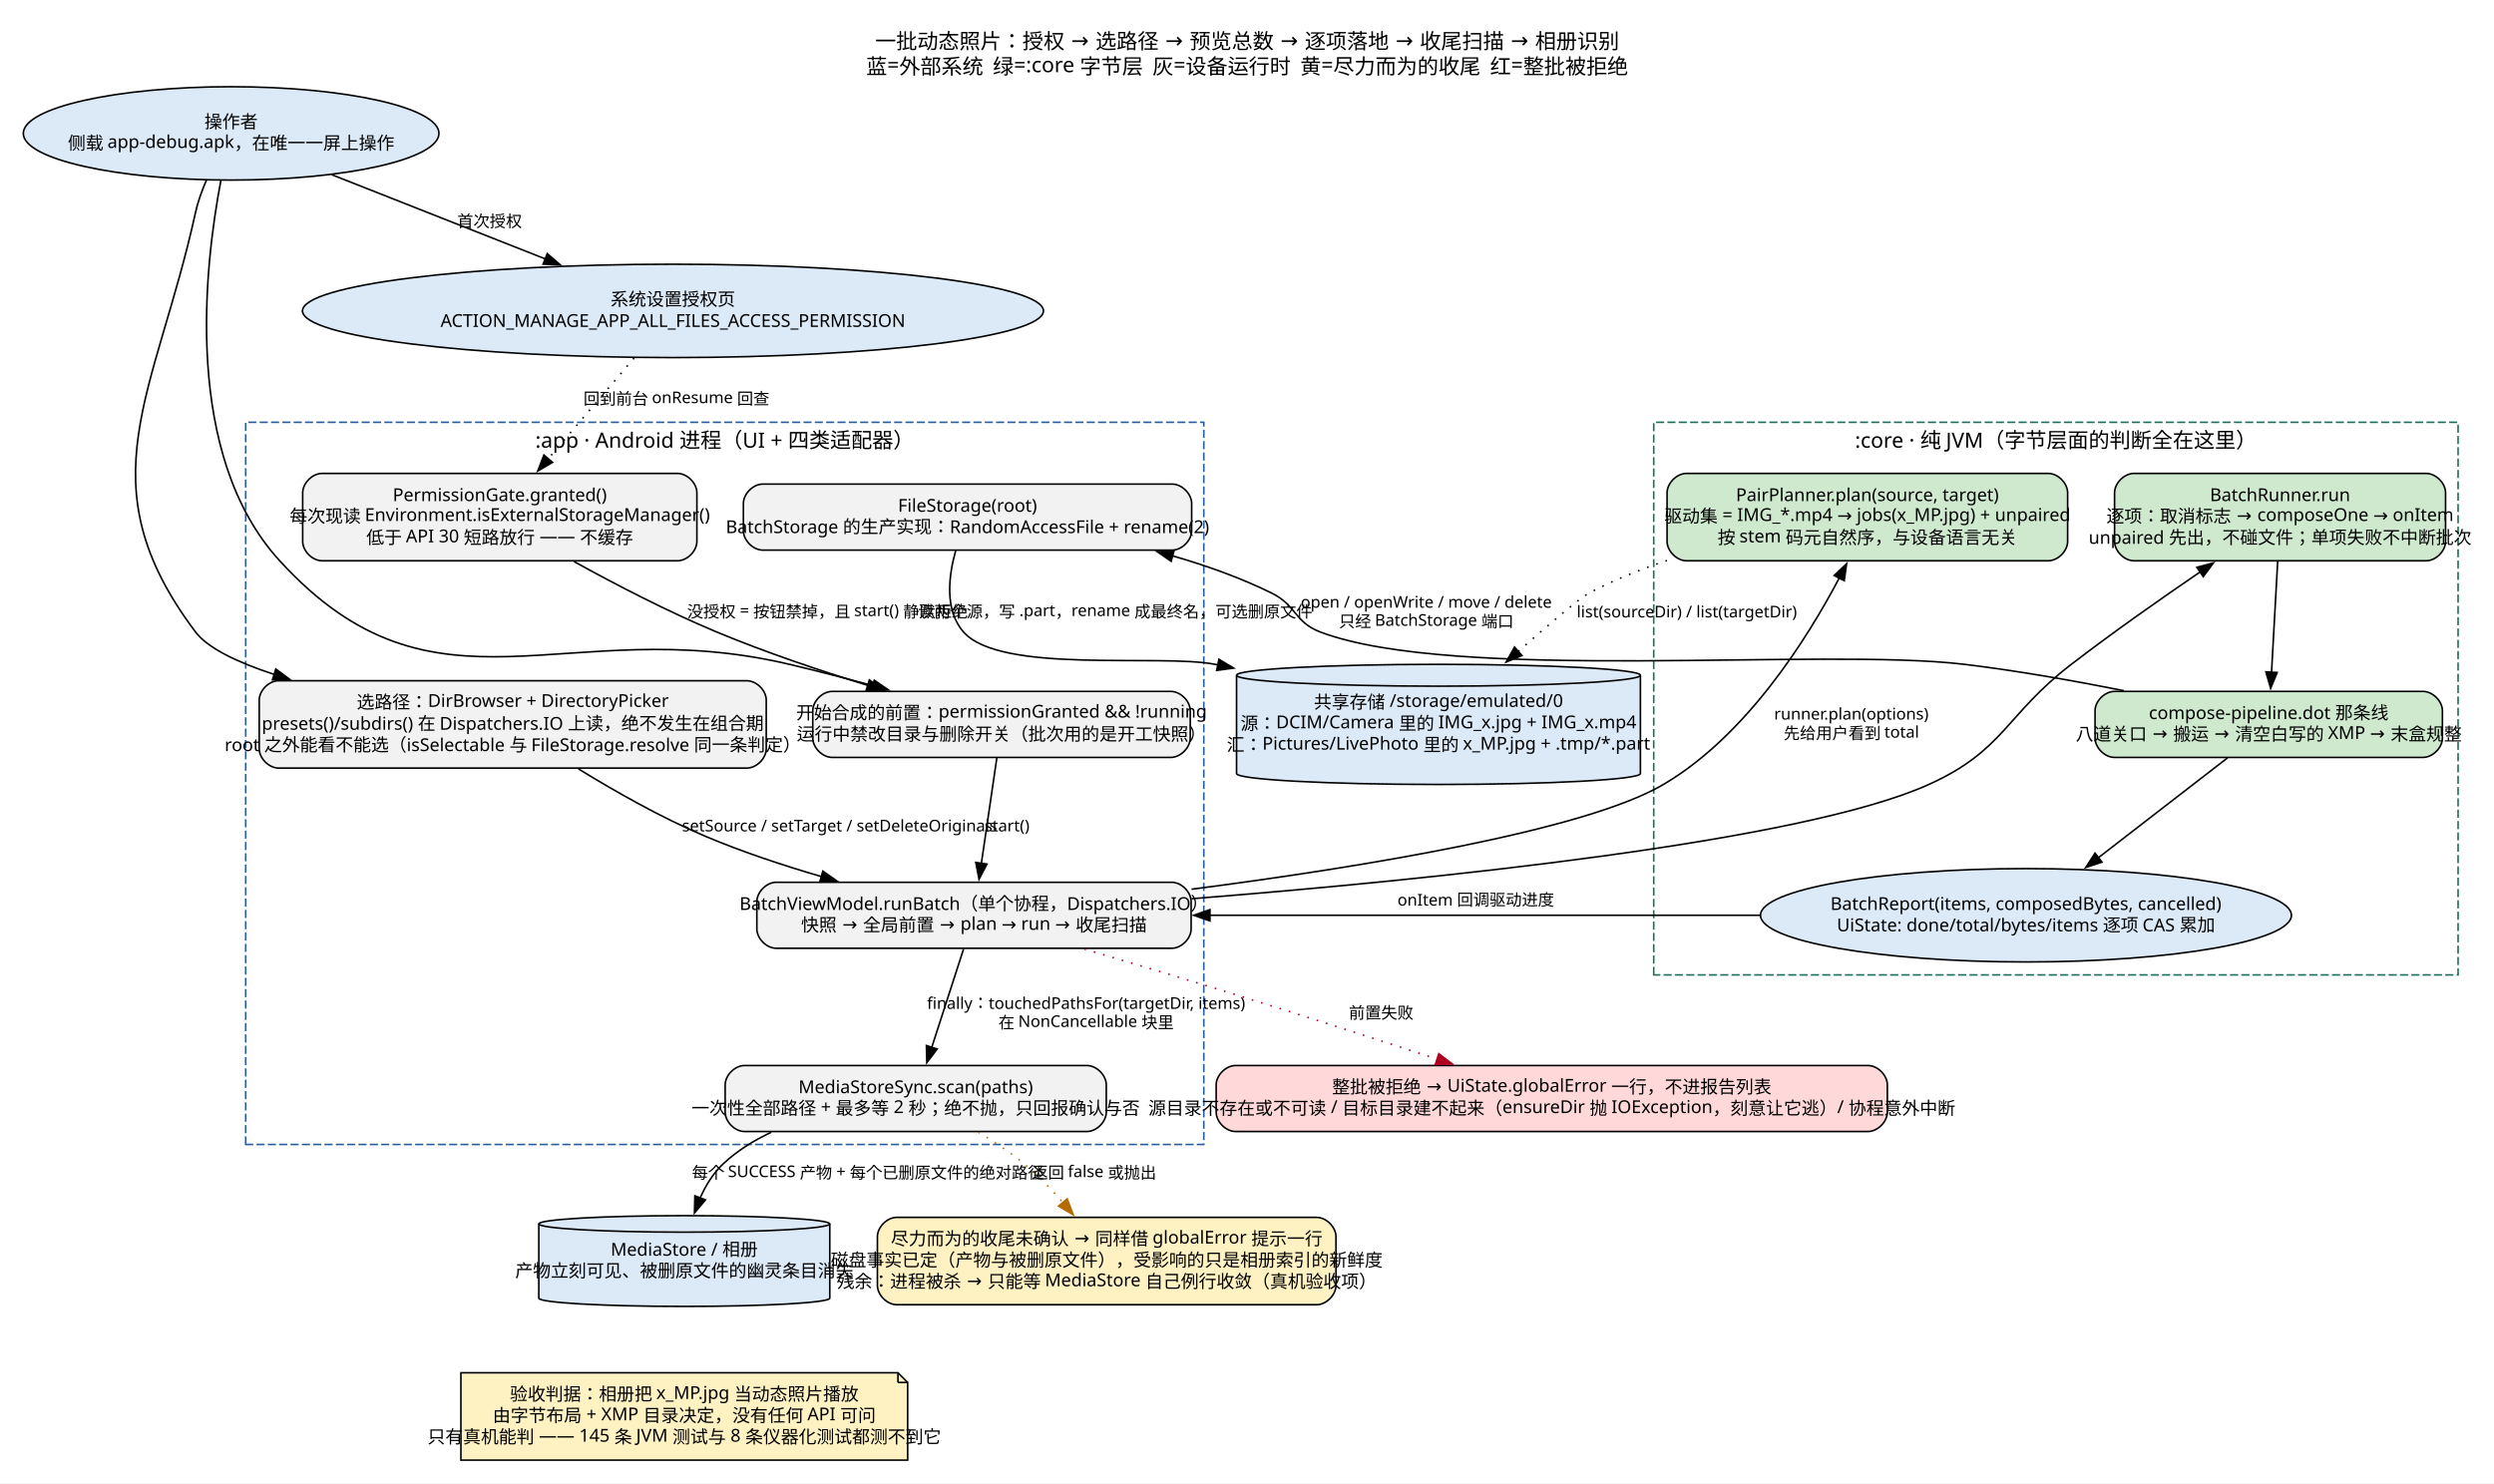
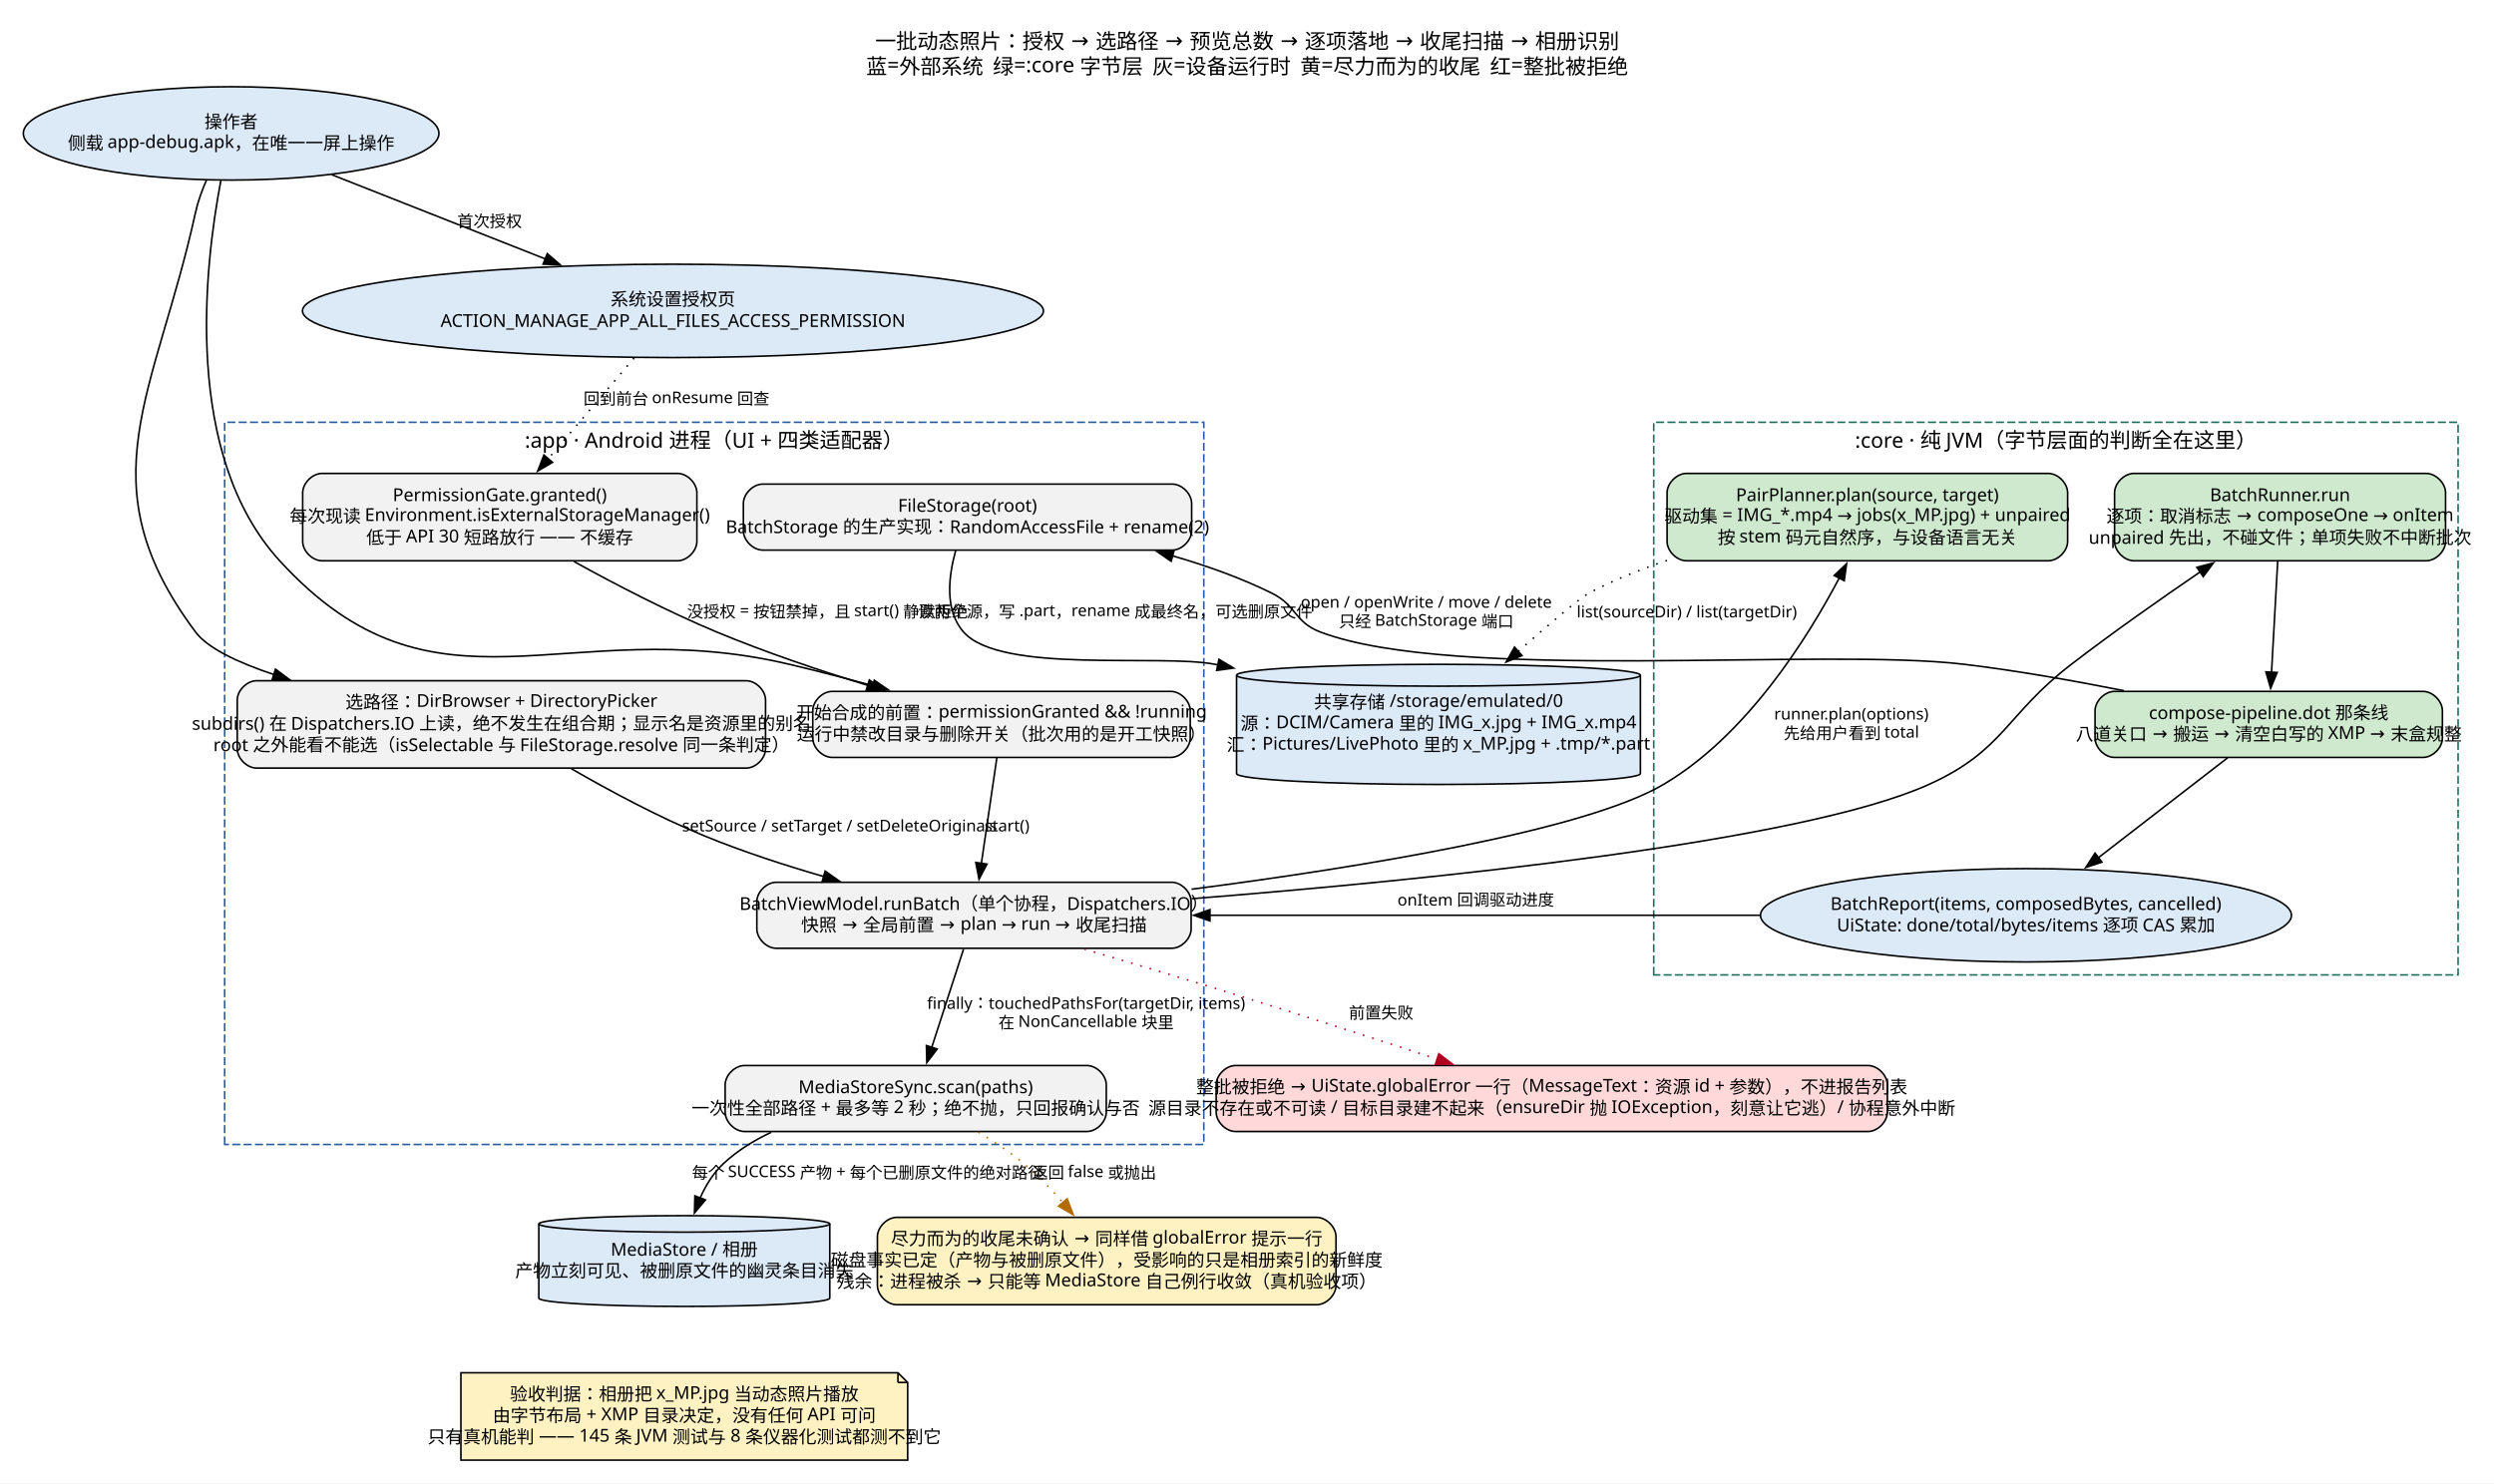
<svg xmlns="http://www.w3.org/2000/svg" width="1541pt" height="917pt" viewBox="0.00 0.00 1541.00 917.00">
  <g id="graph0" class="graph" transform="scale(1 1) rotate(0) translate(14.4 902.45)">
    <polygon fill="white" stroke="none" points="-14.4,14.4 -14.4,-902.45 1526.81,-902.45 1526.81,14.4 -14.4,14.4" />
    <text xml:space="preserve" text-anchor="middle" x="756.21" y="-872.35" font-family="Segoe UI" font-size="13.00">一批动态照片：授权 → 选路径 → 预览总数 → 逐项落地 → 收尾扫描 → 相册识别</text>
    <text xml:space="preserve" text-anchor="middle" x="756.21" y="-856.75" font-family="Segoe UI" font-size="13.00">蓝=外部系统  绿=:core 字节层  灰=设备运行时  黄=尽力而为的收尾  红=整批被拒绝</text>
    <g id="clust1" class="cluster">
-       <polygon fill="none" stroke="#2a5d9f" stroke-dasharray="5,2" points="137.41,-195.1 137.41,-641.45 729.41,-641.45 729.41,-195.1 137.41,-195.1" />
-       <text xml:space="preserve" text-anchor="middle" x="433.41" y="-625.75" font-family="Segoe UI" font-size="13.00">:app · Android 进程（UI + 四类适配器）</text>
+       <polygon fill="none" stroke="#2a5d9f" stroke-dasharray="5,2" points="124.41,-195.1 124.41,-641.45 729.41,-641.45 729.41,-195.1 124.41,-195.1" />
+       <text xml:space="preserve" text-anchor="middle" x="426.91" y="-625.75" font-family="Segoe UI" font-size="13.00">:app · Android 进程（UI + 四类适配器）</text>
    </g>
    <g id="clust2" class="cluster">
      <polygon fill="none" stroke="#1f6f5c" stroke-dasharray="5,2" points="1007.41,-299.9 1007.41,-641.45 1504.41,-641.45 1504.41,-299.9 1007.41,-299.9" />
      <text xml:space="preserve" text-anchor="middle" x="1255.91" y="-625.75" font-family="Segoe UI" font-size="13.00">:core · 纯 JVM（字节层面的判断全在这里）</text>
    </g>
    <g id="node1" class="node">
      <ellipse fill="#dce9f7" stroke="black" cx="128.41" cy="-820" rx="128.41" ry="28.85" />
      <text xml:space="preserve" text-anchor="middle" x="128.41" y="-823.3" font-family="Segoe UI" font-size="11.00">操作者</text>
      <text xml:space="preserve" text-anchor="middle" x="128.41" y="-810.1" font-family="Segoe UI" font-size="11.00">侧载 app-debug.apk，在唯一一屏上操作</text>
    </g>
    <g id="node2" class="node">
      <ellipse fill="#dce9f7" stroke="black" cx="401.41" cy="-710.3" rx="228.92" ry="28.85" />
      <text xml:space="preserve" text-anchor="middle" x="401.41" y="-713.6" font-family="Segoe UI" font-size="11.00">系统设置授权页</text>
      <text xml:space="preserve" text-anchor="middle" x="401.41" y="-700.4" font-family="Segoe UI" font-size="11.00">ACTION_MANAGE_APP_ALL_FILES_ACCESS_PERMISSION</text>
    </g>
    <g id="edge1" class="edge">
      <path fill="none" stroke="black" d="M190.7,-794.43C229.87,-778.97 280.75,-758.9 322.71,-742.35" />
      <polygon fill="black" stroke="black" points="323.74,-745.7 331.76,-738.78 321.17,-739.19 323.74,-745.7" />
      <text xml:space="preserve" text-anchor="middle" x="288.1" y="-762.15" font-family="Segoe UI" font-size="10.00">首次授权</text>
    </g>
    <g id="node6" class="node">
-       <path fill="#f2f2f2" stroke="black" d="M447.05,-481.72C447.05,-481.72 157.77,-481.72 157.77,-481.72 151.77,-481.72 145.77,-475.72 145.77,-469.72 145.77,-469.72 145.77,-439.72 145.77,-439.72 145.77,-433.72 151.77,-427.72 157.77,-427.72 157.77,-427.72 447.05,-427.72 447.05,-427.72 453.05,-427.72 459.05,-433.72 459.05,-439.72 459.05,-439.72 459.05,-469.72 459.05,-469.72 459.05,-475.72 453.05,-481.72 447.05,-481.72" />
-       <text xml:space="preserve" text-anchor="middle" x="302.41" y="-464.62" font-family="Segoe UI" font-size="11.00">选路径：DirBrowser + DirectoryPicker</text>
-       <text xml:space="preserve" text-anchor="middle" x="302.41" y="-451.42" font-family="Segoe UI" font-size="11.00">presets()/subdirs() 在 Dispatchers.IO 上读，绝不发生在组合期</text>
-       <text xml:space="preserve" text-anchor="middle" x="302.41" y="-438.22" font-family="Segoe UI" font-size="11.00">root 之外能看不能选（isSelectable 与 FileStorage.resolve 同一条判定）</text>
+       <path fill="#f2f2f2" stroke="black" d="M446.63,-481.72C446.63,-481.72 144.19,-481.72 144.19,-481.72 138.19,-481.72 132.19,-475.72 132.19,-469.72 132.19,-469.72 132.19,-439.72 132.19,-439.72 132.19,-433.72 138.19,-427.72 144.19,-427.72 144.19,-427.72 446.63,-427.72 446.63,-427.72 452.63,-427.72 458.63,-433.72 458.63,-439.72 458.63,-439.72 458.63,-469.72 458.63,-469.72 458.63,-475.72 452.63,-481.72 446.63,-481.72" />
+       <text xml:space="preserve" text-anchor="middle" x="295.41" y="-464.62" font-family="Segoe UI" font-size="11.00">选路径：DirBrowser + DirectoryPicker</text>
+       <text xml:space="preserve" text-anchor="middle" x="295.41" y="-451.42" font-family="Segoe UI" font-size="11.00">subdirs() 在 Dispatchers.IO 上读，绝不发生在组合期；显示名是资源里的别名</text>
+       <text xml:space="preserve" text-anchor="middle" x="295.41" y="-438.22" font-family="Segoe UI" font-size="11.00">root 之外能看不能选（isSelectable 与 FileStorage.resolve 同一条判定）</text>
    </g>
    <g id="edge3" class="edge">
-       <path fill="none" stroke="black" d="M113.17,-791.11C110.37,-784.73 107.88,-777.85 106.41,-771.15 81.77,-658.57 37.04,-603.88 106.41,-511.85 113.99,-501.8 132.48,-493 155.23,-485.54" />
-       <polygon fill="black" stroke="black" points="156.01,-488.96 164.52,-482.65 153.93,-482.28 156.01,-488.96" />
+       <path fill="none" stroke="black" d="M113.17,-791.11C110.37,-784.73 107.88,-777.85 106.41,-771.15 81.77,-658.57 37.49,-604.21 106.41,-511.85 113.87,-501.86 132.38,-493.01 155.06,-485.46" />
+       <polygon fill="black" stroke="black" points="155.82,-488.89 164.3,-482.54 153.71,-482.21 155.82,-488.89" />
    </g>
    <g id="node7" class="node">
      <path fill="#f2f2f2" stroke="black" d="M709.03,-475.12C709.03,-475.12 499.79,-475.12 499.79,-475.12 493.79,-475.12 487.79,-469.12 487.79,-463.12 487.79,-463.12 487.79,-446.32 487.79,-446.32 487.79,-440.32 493.79,-434.32 499.79,-434.32 499.79,-434.32 709.03,-434.32 709.03,-434.32 715.03,-434.32 721.03,-440.32 721.03,-446.32 721.03,-446.32 721.03,-463.12 721.03,-463.12 721.03,-469.12 715.03,-475.12 709.03,-475.12" />
      <text xml:space="preserve" text-anchor="middle" x="604.41" y="-458.02" font-family="Segoe UI" font-size="11.00">开始合成的前置：permissionGranted &amp;&amp; !running</text>
      <text xml:space="preserve" text-anchor="middle" x="604.41" y="-444.82" font-family="Segoe UI" font-size="11.00">运行中禁改目录与删除开关（批次用的是开工快照）</text>
    </g>
    <g id="edge4" class="edge">
      <path fill="none" stroke="black" d="M122.09,-790.93C111.88,-737.65 98.52,-621.34 158.41,-555.85 254.82,-450.43 334.39,-524.74 473.41,-491.85 490.17,-487.88 508.03,-483.24 524.99,-478.63" />
      <polygon fill="black" stroke="black" points="525.81,-482.04 534.53,-476.02 523.96,-475.29 525.81,-482.04" />
    </g>
    <g id="node5" class="node">
      <path fill="#f2f2f2" stroke="black" d="M404.2,-609.85C404.2,-609.85 184.62,-609.85 184.62,-609.85 178.62,-609.85 172.62,-603.85 172.62,-597.85 172.62,-597.85 172.62,-567.85 172.62,-567.85 172.62,-561.85 178.62,-555.85 184.62,-555.85 184.62,-555.85 404.2,-555.85 404.2,-555.85 410.2,-555.85 416.2,-561.85 416.2,-567.85 416.2,-567.85 416.2,-597.85 416.2,-597.85 416.2,-603.85 410.2,-609.85 404.2,-609.85" />
      <text xml:space="preserve" text-anchor="middle" x="294.41" y="-592.75" font-family="Segoe UI" font-size="11.00">PermissionGate.granted()</text>
      <text xml:space="preserve" text-anchor="middle" x="294.41" y="-579.55" font-family="Segoe UI" font-size="11.00">每次现读 Environment.isExternalStorageManager()</text>
      <text xml:space="preserve" text-anchor="middle" x="294.41" y="-566.35" font-family="Segoe UI" font-size="11.00">低于 API 30 短路放行 —— 不缓存</text>
    </g>
    <g id="edge2" class="edge">
      <path fill="none" stroke="black" stroke-dasharray="1,5" d="M377.4,-681.15C361.69,-662.73 341.05,-638.53 324.28,-618.87" />
      <polygon fill="black" stroke="black" points="327.02,-616.68 317.86,-611.35 321.69,-621.23 327.02,-616.68" />
      <text xml:space="preserve" text-anchor="middle" x="403.6" y="-652.45" font-family="Segoe UI" font-size="10.00">回到前台 onResume 回查</text>
    </g>
    <g id="node3" class="node">
      <path fill="#dce9f7" stroke="black" d="M999.18,-485.1C999.18,-488.82 943.26,-491.85 874.41,-491.85 805.56,-491.85 749.64,-488.82 749.64,-485.1 749.64,-485.1 749.64,-424.35 749.64,-424.35 749.64,-420.63 805.56,-417.6 874.41,-417.6 943.26,-417.6 999.18,-420.63 999.18,-424.35 999.18,-424.35 999.18,-485.1 999.18,-485.1" />
      <path fill="none" stroke="black" d="M999.18,-485.1C999.18,-481.38 943.26,-478.35 874.41,-478.35 805.56,-478.35 749.64,-481.38 749.64,-485.1" />
      <text xml:space="preserve" text-anchor="middle" x="874.41" y="-464.62" font-family="Segoe UI" font-size="11.00">共享存储 /storage/emulated/0</text>
      <text xml:space="preserve" text-anchor="middle" x="874.41" y="-451.42" font-family="Segoe UI" font-size="11.00">源：DCIM/Camera 里的 IMG_x.jpg + IMG_x.mp4</text>
      <text xml:space="preserve" text-anchor="middle" x="874.41" y="-438.22" font-family="Segoe UI" font-size="11.00">汇：Pictures/LivePhoto 里的 x_MP.jpg + .tmp/*.part</text>
    </g>
    <g id="node4" class="node">
      <path fill="#dce9f7" stroke="black" d="M498.31,-146C498.31,-148.81 458.01,-151.1 408.41,-151.1 358.81,-151.1 318.52,-148.81 318.52,-146 318.52,-146 318.52,-100.1 318.52,-100.1 318.52,-97.29 358.81,-95 408.41,-95 458.01,-95 498.31,-97.29 498.31,-100.1 498.31,-100.1 498.31,-146 498.31,-146" />
      <path fill="none" stroke="black" d="M498.31,-146C498.31,-143.19 458.01,-140.9 408.41,-140.9 358.81,-140.9 318.52,-143.19 318.52,-146" />
      <text xml:space="preserve" text-anchor="middle" x="408.41" y="-126.35" font-family="Segoe UI" font-size="11.00">MediaStore / 相册</text>
      <text xml:space="preserve" text-anchor="middle" x="408.41" y="-113.15" font-family="Segoe UI" font-size="11.00">产物立刻可见、被删原文件的幽灵条目消失</text>
    </g>
    <g id="node17" class="node">
      <polygon fill="#fff2c2" stroke="black" points="540.43,-54 270.39,-54 270.39,0 546.43,0 546.43,-48 540.43,-54" />
      <polyline fill="none" stroke="black" points="540.43,-54 540.43,-48" />
      <polyline fill="none" stroke="black" points="546.43,-48 540.43,-48" />
      <text xml:space="preserve" text-anchor="middle" x="408.41" y="-36.9" font-family="Segoe UI" font-size="11.00">验收判据：相册把 x_MP.jpg 当动态照片播放</text>
      <text xml:space="preserve" text-anchor="middle" x="408.41" y="-23.7" font-family="Segoe UI" font-size="11.00">由字节布局 + XMP 目录决定，没有任何 API 可问</text>
      <text xml:space="preserve" text-anchor="middle" x="408.41" y="-10.5" font-family="Segoe UI" font-size="11.00">只有真机能判 —— 145 条 JVM 测试与 8 条仪器化测试都测不到它</text>
    </g>
    <g id="edge5" class="edge">
      <path fill="none" stroke="black" d="M340.28,-555.37C365.72,-541.32 398.24,-524.42 428.39,-511.85 458.32,-499.37 492.06,-488 521.93,-478.8" />
      <polygon fill="black" stroke="black" points="522.75,-482.21 531.3,-475.95 520.71,-475.51 522.75,-482.21" />
      <text xml:space="preserve" text-anchor="middle" x="496.9" y="-520.85" font-family="Segoe UI" font-size="10.00">没授权 = 按钮禁掉，且 start() 静默拒绝</text>
    </g>
    <g id="node8" class="node">
      <path fill="#f2f2f2" stroke="black" d="M709.58,-357.15C709.58,-357.15 465.24,-357.15 465.24,-357.15 459.24,-357.15 453.24,-351.15 453.24,-345.15 453.24,-345.15 453.24,-328.35 453.24,-328.35 453.24,-322.35 459.24,-316.35 465.24,-316.35 465.24,-316.35 709.58,-316.35 709.58,-316.35 715.58,-316.35 721.58,-322.35 721.58,-328.35 721.58,-328.35 721.58,-345.15 721.58,-345.15 721.58,-351.15 715.58,-357.15 709.58,-357.15" />
      <text xml:space="preserve" text-anchor="middle" x="587.41" y="-340.05" font-family="Segoe UI" font-size="11.00">BatchViewModel.runBatch（单个协程，Dispatchers.IO）</text>
      <text xml:space="preserve" text-anchor="middle" x="587.41" y="-326.85" font-family="Segoe UI" font-size="11.00">快照 → 全局前置 → plan → run → 收尾扫描</text>
    </g>
    <g id="edge6" class="edge">
-       <path fill="none" stroke="black" d="M342.99,-427.24C365.42,-413.44 394.18,-397.1 421.36,-385.6 444.12,-375.97 469.43,-367.58 493.29,-360.63" />
-       <polygon fill="black" stroke="black" points="494.02,-364.06 502.68,-357.96 492.1,-357.33 494.02,-364.06" />
+       <path fill="none" stroke="black" d="M338.58,-427.37C362.38,-413.62 392.82,-397.27 421.36,-385.6 444.59,-376.1 470.38,-367.69 494.57,-360.69" />
+       <polygon fill="black" stroke="black" points="495.44,-364.08 504.1,-357.98 493.53,-357.34 495.44,-364.08" />
      <text xml:space="preserve" text-anchor="middle" x="504.38" y="-388.6" font-family="Segoe UI" font-size="10.00">setSource / setTarget / setDeleteOriginals</text>
    </g>
    <g id="edge7" class="edge">
      <path fill="none" stroke="black" d="M601.53,-434.05C598.9,-416.14 594.98,-389.4 591.94,-368.64" />
      <polygon fill="black" stroke="black" points="595.44,-368.4 590.53,-359.02 588.52,-369.42 595.44,-368.4" />
      <text xml:space="preserve" text-anchor="middle" x="607.85" y="-388.6" font-family="Segoe UI" font-size="10.00">start()</text>
    </g>
    <g id="node10" class="node">
      <path fill="#f2f2f2" stroke="black" d="M657.16,-243.9C657.16,-243.9 445.66,-243.9 445.66,-243.9 439.66,-243.9 433.66,-237.9 433.66,-231.9 433.66,-231.9 433.66,-215.1 433.66,-215.1 433.66,-209.1 439.66,-203.1 445.66,-203.1 445.66,-203.1 657.16,-203.1 657.16,-203.1 663.16,-203.1 669.16,-209.1 669.16,-215.1 669.16,-215.1 669.16,-231.9 669.16,-231.9 669.16,-237.9 663.16,-243.9 657.16,-243.9" />
      <text xml:space="preserve" text-anchor="middle" x="551.41" y="-226.8" font-family="Segoe UI" font-size="11.00">MediaStoreSync.scan(paths)</text>
      <text xml:space="preserve" text-anchor="middle" x="551.41" y="-213.6" font-family="Segoe UI" font-size="11.00">一次性全部路径 + 最多等 2 秒；绝不抛，只回报确认与否</text>
    </g>
    <g id="edge16" class="edge">
      <path fill="none" stroke="black" d="M580.97,-315.86C575.5,-298.93 567.54,-274.35 561.26,-254.95" />
      <polygon fill="black" stroke="black" points="564.67,-254.09 558.26,-245.66 558.01,-256.25 564.67,-254.09" />
      <text xml:space="preserve" text-anchor="middle" x="656.69" y="-278.9" font-family="Segoe UI" font-size="10.00">finally：touchedPathsFor(targetDir, items)</text>
      <text xml:space="preserve" text-anchor="middle" x="656.69" y="-266.9" font-family="Segoe UI" font-size="10.00">在 NonCancellable 块里</text>
    </g>
    <g id="node11" class="node">
      <path fill="#cfe9cf" stroke="black" d="M1251.16,-609.85C1251.16,-609.85 1027.66,-609.85 1027.66,-609.85 1021.66,-609.85 1015.66,-603.85 1015.66,-597.85 1015.66,-597.85 1015.66,-567.85 1015.66,-567.85 1015.66,-561.85 1021.66,-555.85 1027.66,-555.85 1027.66,-555.85 1251.16,-555.85 1251.16,-555.85 1257.16,-555.85 1263.16,-561.85 1263.16,-567.85 1263.16,-567.85 1263.16,-597.85 1263.16,-597.85 1263.16,-603.85 1257.16,-609.85 1251.16,-609.85" />
      <text xml:space="preserve" text-anchor="middle" x="1139.41" y="-592.75" font-family="Segoe UI" font-size="11.00">PairPlanner.plan(source, target)</text>
      <text xml:space="preserve" text-anchor="middle" x="1139.41" y="-579.55" font-family="Segoe UI" font-size="11.00">驱动集 = IMG_*.mp4 → jobs(x_MP.jpg) + unpaired</text>
      <text xml:space="preserve" text-anchor="middle" x="1139.41" y="-566.35" font-family="Segoe UI" font-size="11.00">按 stem 码元自然序，与设备语言无关</text>
    </g>
    <g id="edge8" class="edge">
      <path fill="none" stroke="black" d="M721.82,-352.85C827.58,-366.58 964.91,-389.03 1013.41,-417.6 1064.43,-447.66 1101.98,-507.07 1122.25,-545.59" />
      <polygon fill="black" stroke="black" points="1118.9,-546.74 1126.58,-554.04 1125.13,-543.54 1118.9,-546.74" />
      <text xml:space="preserve" text-anchor="middle" x="1129.52" y="-457.72" font-family="Segoe UI" font-size="10.00">runner.plan(options)</text>
      <text xml:space="preserve" text-anchor="middle" x="1129.52" y="-445.72" font-family="Segoe UI" font-size="10.00">先给用户看到 total</text>
    </g>
    <g id="node12" class="node">
      <path fill="#cfe9cf" stroke="black" d="M1484.67,-609.85C1484.67,-609.85 1304.15,-609.85 1304.15,-609.85 1298.15,-609.85 1292.15,-603.85 1292.15,-597.85 1292.15,-597.85 1292.15,-567.85 1292.15,-567.85 1292.15,-561.85 1298.15,-555.85 1304.15,-555.85 1304.15,-555.85 1484.67,-555.85 1484.67,-555.85 1490.67,-555.85 1496.67,-561.85 1496.67,-567.85 1496.67,-567.85 1496.67,-597.85 1496.67,-597.85 1496.67,-603.85 1490.67,-609.85 1484.67,-609.85" />
      <text xml:space="preserve" text-anchor="middle" x="1394.41" y="-592.75" font-family="Segoe UI" font-size="11.00">BatchRunner.run</text>
      <text xml:space="preserve" text-anchor="middle" x="1394.41" y="-579.55" font-family="Segoe UI" font-size="11.00">逐项：取消标志 → composeOne → onItem</text>
      <text xml:space="preserve" text-anchor="middle" x="1394.41" y="-566.35" font-family="Segoe UI" font-size="11.00">unpaired 先出，不碰文件；单项失败不中断批次</text>
    </g>
    <g id="edge10" class="edge">
      <path fill="none" stroke="black" d="M721.91,-346.99C870.29,-358.76 1098.53,-381.93 1177.41,-417.6 1224.04,-438.68 1224.83,-460.68 1265.41,-491.85 1291.12,-511.6 1320.74,-532.39 1345.1,-549.01" />
      <polygon fill="black" stroke="black" points="1343.01,-551.82 1353.25,-554.54 1346.94,-546.03 1343.01,-551.82" />
    </g>
    <g id="node15" class="node">
      <path fill="#ffd9d9" stroke="black" d="M1139.77,-243.9C1139.77,-243.9 749.05,-243.9 749.05,-243.9 743.05,-243.9 737.05,-237.9 737.05,-231.9 737.05,-231.9 737.05,-215.1 737.05,-215.1 737.05,-209.1 743.05,-203.1 749.05,-203.1 749.05,-203.1 1139.77,-203.1 1139.77,-203.1 1145.77,-203.1 1151.77,-209.1 1151.77,-215.1 1151.77,-215.1 1151.77,-231.9 1151.77,-231.9 1151.77,-237.9 1145.77,-243.9 1139.77,-243.9" />
-       <text xml:space="preserve" text-anchor="middle" x="944.41" y="-226.8" font-family="Segoe UI" font-size="11.00">整批被拒绝 → UiState.globalError 一行，不进报告列表</text>
+       <text xml:space="preserve" text-anchor="middle" x="944.41" y="-226.8" font-family="Segoe UI" font-size="11.00">整批被拒绝 → UiState.globalError 一行（MessageText：资源 id + 参数），不进报告列表</text>
      <text xml:space="preserve" text-anchor="middle" x="944.41" y="-213.6" font-family="Segoe UI" font-size="11.00">源目录不存在或不可读 / 目标目录建不起来（ensureDir 抛 IOException，刻意让它逃）/ 协程意外中断</text>
    </g>
    <g id="edge19" class="edge">
      <path fill="none" stroke="#b00020" stroke-dasharray="1,5" d="M655.67,-315.85C684.36,-307.39 718.05,-297.32 748.41,-287.9 790.07,-274.97 836.52,-259.97 873.74,-247.81" />
      <polygon fill="#b00020" stroke="#b00020" points="874.63,-251.2 883.04,-244.77 872.45,-244.55 874.63,-251.2" />
      <text xml:space="preserve" text-anchor="middle" x="838.98" y="-272.9" font-family="Segoe UI" font-size="10.00">前置失败</text>
    </g>
    <g id="node9" class="node">
      <path fill="#f2f2f2" stroke="black" d="M709.9,-603.25C709.9,-603.25 456.92,-603.25 456.92,-603.25 450.92,-603.25 444.92,-597.25 444.92,-591.25 444.92,-591.25 444.92,-574.45 444.92,-574.45 444.92,-568.45 450.92,-562.45 456.92,-562.45 456.92,-562.45 709.9,-562.45 709.9,-562.45 715.9,-562.45 721.9,-568.45 721.9,-574.45 721.9,-574.45 721.9,-591.25 721.9,-591.25 721.9,-597.25 715.9,-603.25 709.9,-603.25" />
      <text xml:space="preserve" text-anchor="middle" x="583.41" y="-586.15" font-family="Segoe UI" font-size="11.00">FileStorage(root)</text>
      <text xml:space="preserve" text-anchor="middle" x="583.41" y="-572.95" font-family="Segoe UI" font-size="11.00">BatchStorage 的生产实现：RandomAccessFile + rename(2)</text>
    </g>
    <g id="edge13" class="edge">
      <path fill="none" stroke="black" d="M576.12,-562.2C571.74,-546.65 569.05,-525.36 580.94,-511.85 603.95,-485.69 702.22,-498.5 736.41,-491.85 737.08,-491.72 737.74,-491.59 738.41,-491.46" />
      <polygon fill="black" stroke="black" points="738.76,-494.96 747.85,-489.52 737.35,-488.1 738.76,-494.96" />
      <text xml:space="preserve" text-anchor="middle" x="674.68" y="-520.85" font-family="Segoe UI" font-size="10.00">读两个源，写 .part，rename 成最终名，可选删原文件</text>
    </g>
    <g id="edge17" class="edge">
      <path fill="none" stroke="black" d="M462.09,-202.62C451.25,-197.52 441,-191.13 432.42,-183.1 426.25,-177.33 421.63,-169.75 418.17,-161.96" />
      <polygon fill="black" stroke="black" points="421.51,-160.87 414.69,-152.76 414.96,-163.35 421.51,-160.87" />
      <text xml:space="preserve" text-anchor="middle" x="521.91" y="-174.1" font-family="Segoe UI" font-size="10.00">每个 SUCCESS 产物 + 每个已删原文件的绝对路径</text>
    </g>
    <g id="node16" class="node">
      <path fill="#fff2c2" stroke="black" d="M799.09,-150.05C799.09,-150.05 539.73,-150.05 539.73,-150.05 533.73,-150.05 527.73,-144.05 527.73,-138.05 527.73,-138.05 527.73,-108.05 527.73,-108.05 527.73,-102.05 533.73,-96.05 539.73,-96.05 539.73,-96.05 799.09,-96.05 799.09,-96.05 805.09,-96.05 811.09,-102.05 811.09,-108.05 811.09,-108.05 811.09,-138.05 811.09,-138.05 811.09,-144.05 805.09,-150.05 799.09,-150.05" />
      <text xml:space="preserve" text-anchor="middle" x="669.41" y="-132.95" font-family="Segoe UI" font-size="11.00">尽力而为的收尾未确认 → 同样借 globalError 提示一行</text>
      <text xml:space="preserve" text-anchor="middle" x="669.41" y="-119.75" font-family="Segoe UI" font-size="11.00">磁盘事实已定（产物与被删原文件），受影响的只是相册索引的新鲜度</text>
      <text xml:space="preserve" text-anchor="middle" x="669.41" y="-106.55" font-family="Segoe UI" font-size="11.00">残余：进程被杀 → 只能等 MediaStore 自己例行收敛（真机验收项）</text>
    </g>
    <g id="edge20" class="edge">
      <path fill="none" stroke="#b36b00" stroke-dasharray="1,5" d="M590.06,-202.67C599.74,-196.94 609.81,-190.27 618.41,-183.1 626.9,-176.02 635.17,-167.45 642.48,-159.06" />
      <polygon fill="#b36b00" stroke="#b36b00" points="644.99,-161.51 648.76,-151.61 639.64,-157 644.99,-161.51" />
      <text xml:space="preserve" text-anchor="middle" x="661.62" y="-174.1" font-family="Segoe UI" font-size="10.00">返回 false 或抛出</text>
    </g>
    <g id="edge9" class="edge">
      <path fill="none" stroke="black" stroke-dasharray="1,5" d="M1015.56,-556.01C998.89,-550.46 982.37,-543.8 967.34,-535.85 961.98,-533.02 943.06,-516.9 923.68,-499.86" />
      <polygon fill="black" stroke="black" points="926.03,-497.27 916.22,-493.27 921.4,-502.52 926.03,-497.27" />
      <text xml:space="preserve" text-anchor="middle" x="1027.87" y="-520.85" font-family="Segoe UI" font-size="10.00">list(sourceDir) / list(targetDir)</text>
    </g>
    <g id="node13" class="node">
      <path fill="#cfe9cf" stroke="black" d="M1482.73,-475.12C1482.73,-475.12 1292.09,-475.12 1292.09,-475.12 1286.09,-475.12 1280.09,-469.12 1280.09,-463.12 1280.09,-463.12 1280.09,-446.32 1280.09,-446.32 1280.09,-440.32 1286.09,-434.32 1292.09,-434.32 1292.09,-434.32 1482.73,-434.32 1482.73,-434.32 1488.73,-434.32 1494.73,-440.32 1494.73,-446.32 1494.73,-446.32 1494.73,-463.12 1494.73,-463.12 1494.73,-469.12 1488.73,-475.12 1482.73,-475.12" />
      <text xml:space="preserve" text-anchor="middle" x="1387.41" y="-458.02" font-family="Segoe UI" font-size="11.00">compose-pipeline.dot 那条线</text>
      <text xml:space="preserve" text-anchor="middle" x="1387.41" y="-444.82" font-family="Segoe UI" font-size="11.00">八道关口 → 搬运 → 清空白写的 XMP → 末盒规整</text>
    </g>
    <g id="edge11" class="edge">
      <path fill="none" stroke="black" d="M1392.94,-555.41C1391.83,-535.39 1390.3,-507.84 1389.13,-486.77" />
      <polygon fill="black" stroke="black" points="1392.64,-486.82 1388.59,-477.03 1385.65,-487.21 1392.64,-486.82" />
    </g>
    <g id="edge12" class="edge">
      <path fill="none" stroke="black" d="M1297.92,-475.56C1266.88,-481.74 1231.75,-487.95 1199.41,-491.85 1111.48,-502.45 884.15,-480.4 801.35,-511.85 785.4,-517.9 786.71,-528.31 771.41,-535.85 752.29,-545.27 731.1,-552.85 710.04,-558.92" />
      <polygon fill="black" stroke="black" points="709.22,-555.52 700.51,-561.55 711.08,-562.26 709.22,-555.52" />
      <text xml:space="preserve" text-anchor="middle" x="866.88" y="-526.85" font-family="Segoe UI" font-size="10.00">open / openWrite / move / delete</text>
      <text xml:space="preserve" text-anchor="middle" x="866.88" y="-514.85" font-family="Segoe UI" font-size="10.00">只经 BatchStorage 端口</text>
    </g>
    <g id="node14" class="node">
      <ellipse fill="#dce9f7" stroke="black" cx="1237.41" cy="-336.75" rx="164.03" ry="28.85" />
      <text xml:space="preserve" text-anchor="middle" x="1237.41" y="-340.05" font-family="Segoe UI" font-size="11.00">BatchReport(items, composedBytes, cancelled)</text>
      <text xml:space="preserve" text-anchor="middle" x="1237.41" y="-326.85" font-family="Segoe UI" font-size="11.00">UiState: done/total/bytes/items 逐项 CAS 累加</text>
    </g>
    <g id="edge14" class="edge">
      <path fill="none" stroke="black" d="M1361.97,-434.05C1340.13,-417.17 1308.16,-392.45 1282.07,-372.28" />
      <polygon fill="black" stroke="black" points="1284.37,-369.63 1274.32,-366.28 1280.09,-375.17 1284.37,-369.63" />
    </g>
    <g id="edge15" class="edge">
      <path fill="none" stroke="black" d="M1073.03,-336.75C968.38,-336.75 834.05,-336.75 733.2,-336.75" />
      <polygon fill="black" stroke="black" points="733.21,-333.25 723.21,-336.75 733.21,-340.25 733.21,-333.25" />
      <text xml:space="preserve" text-anchor="middle" x="897.48" y="-342.75" font-family="Segoe UI" font-size="10.00">onItem 回调驱动进度</text>
    </g>
  </g>
</svg>
